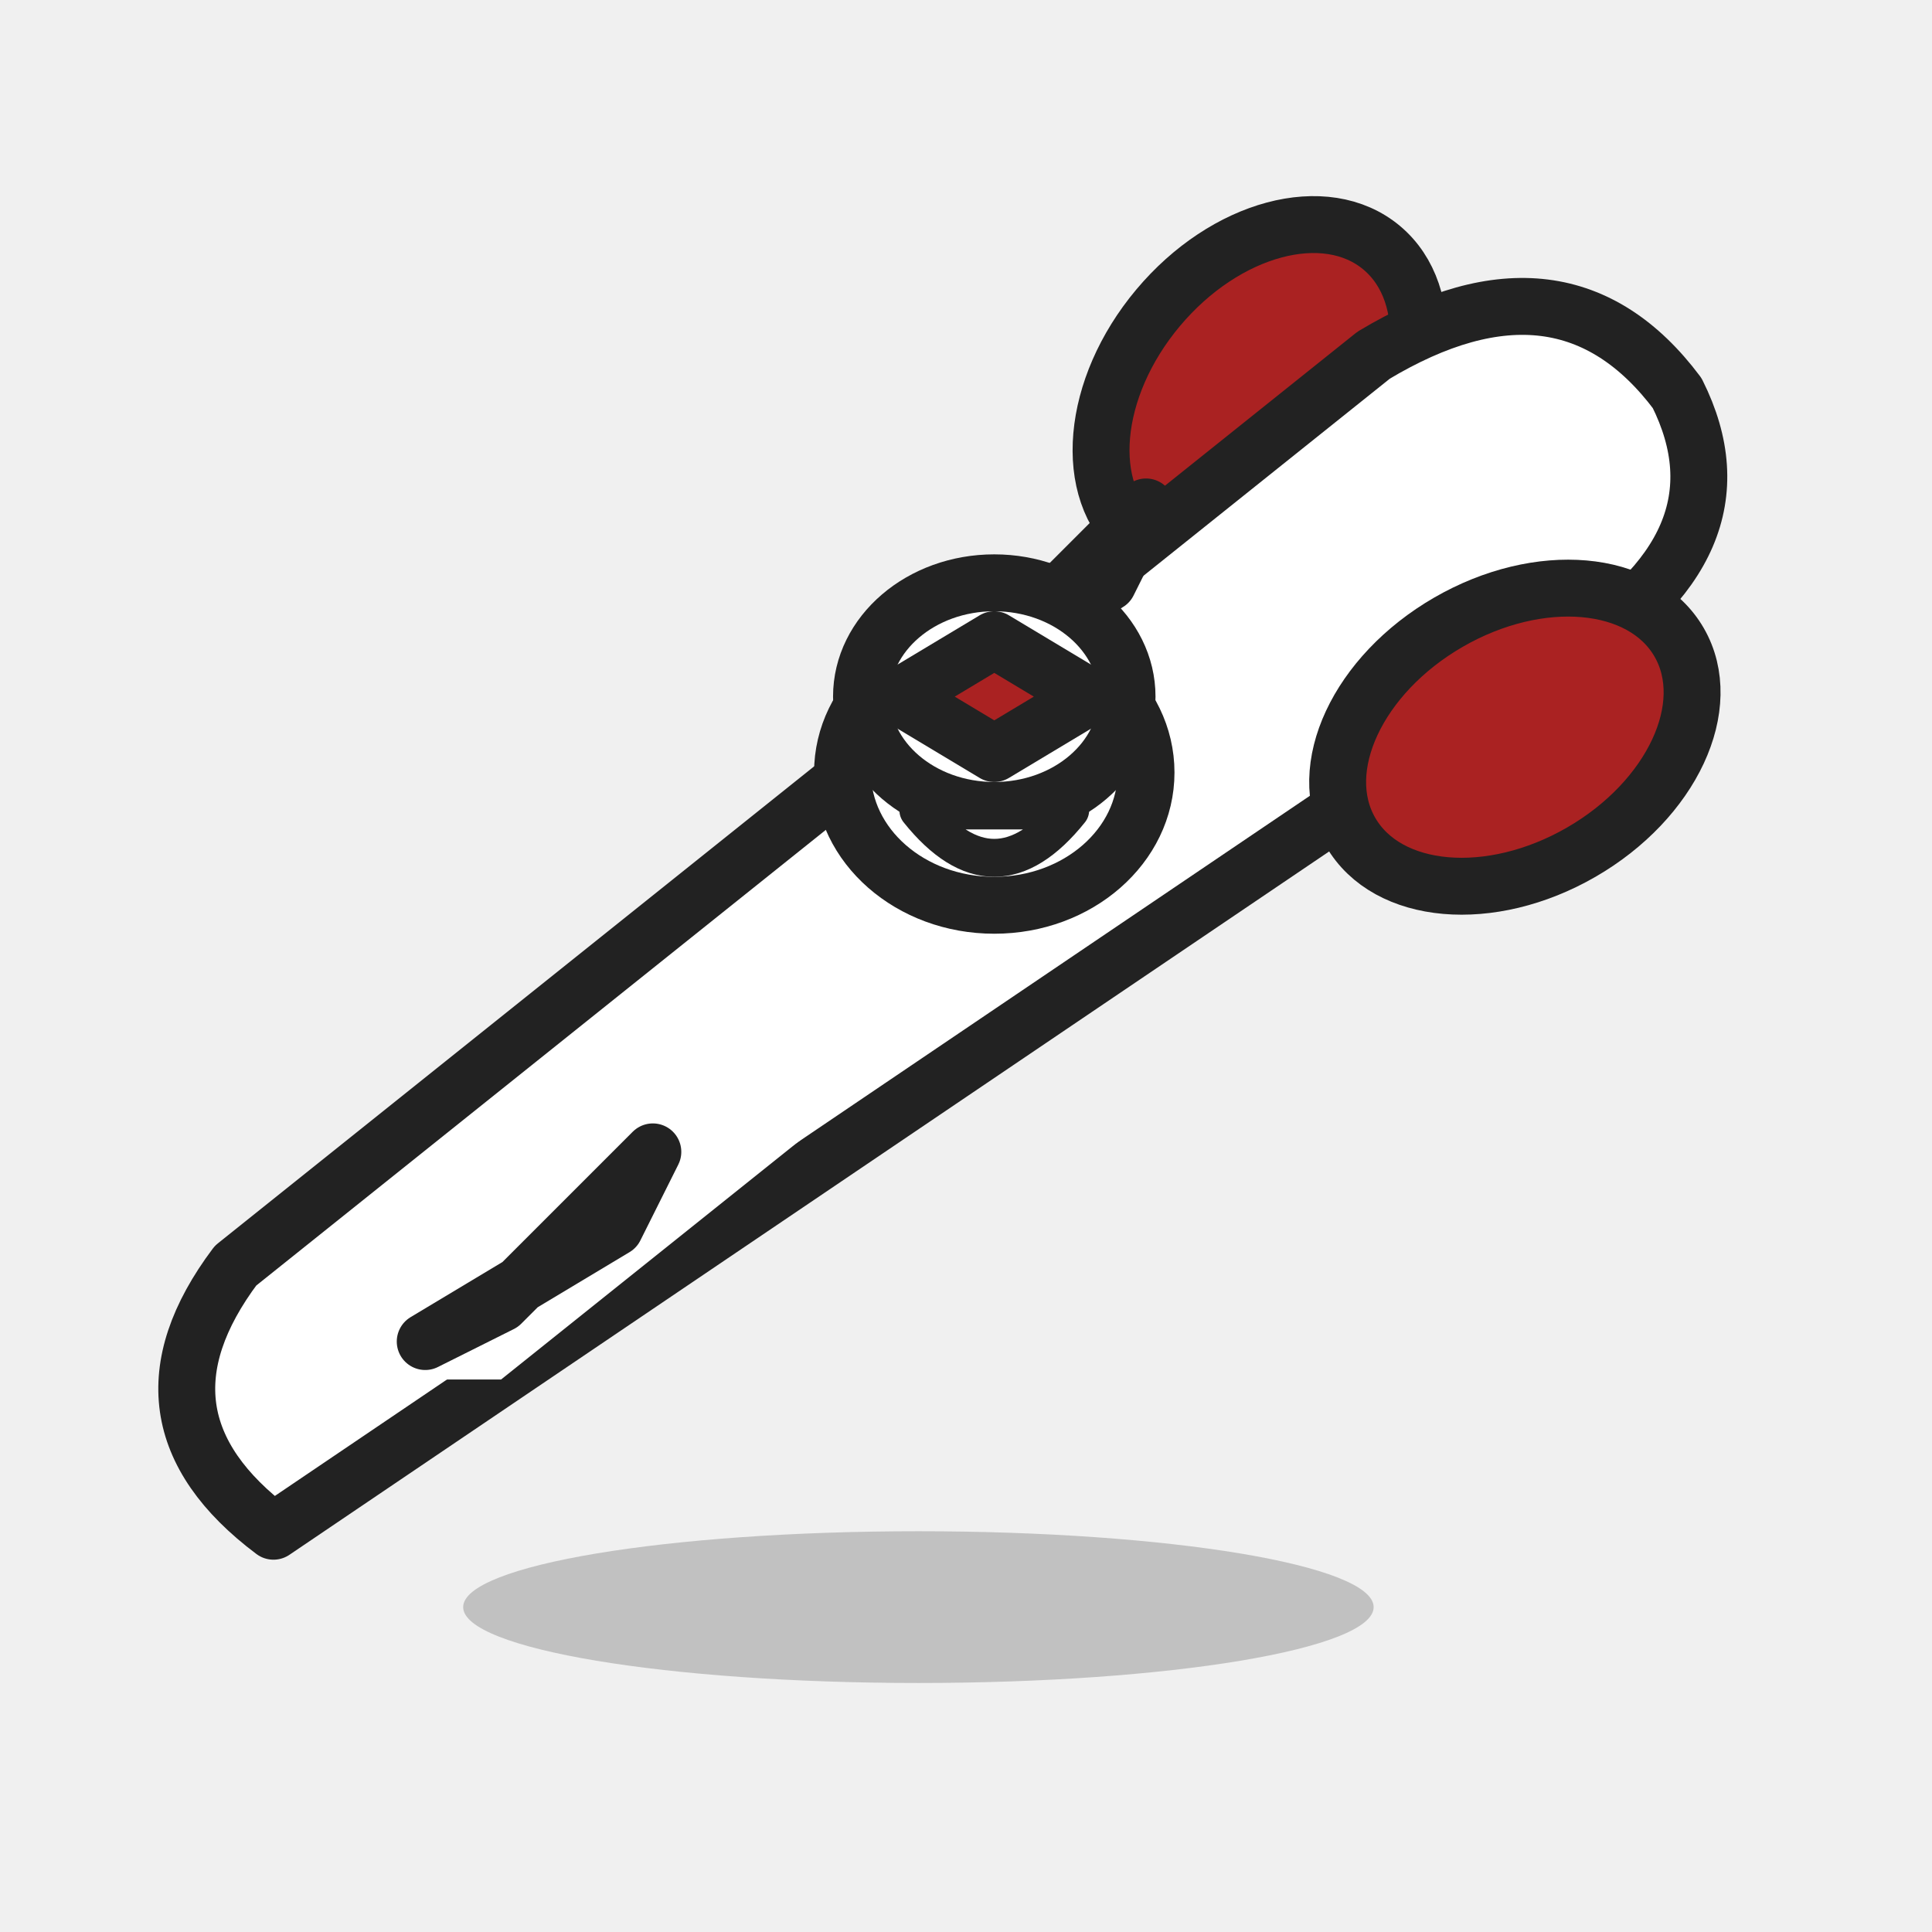
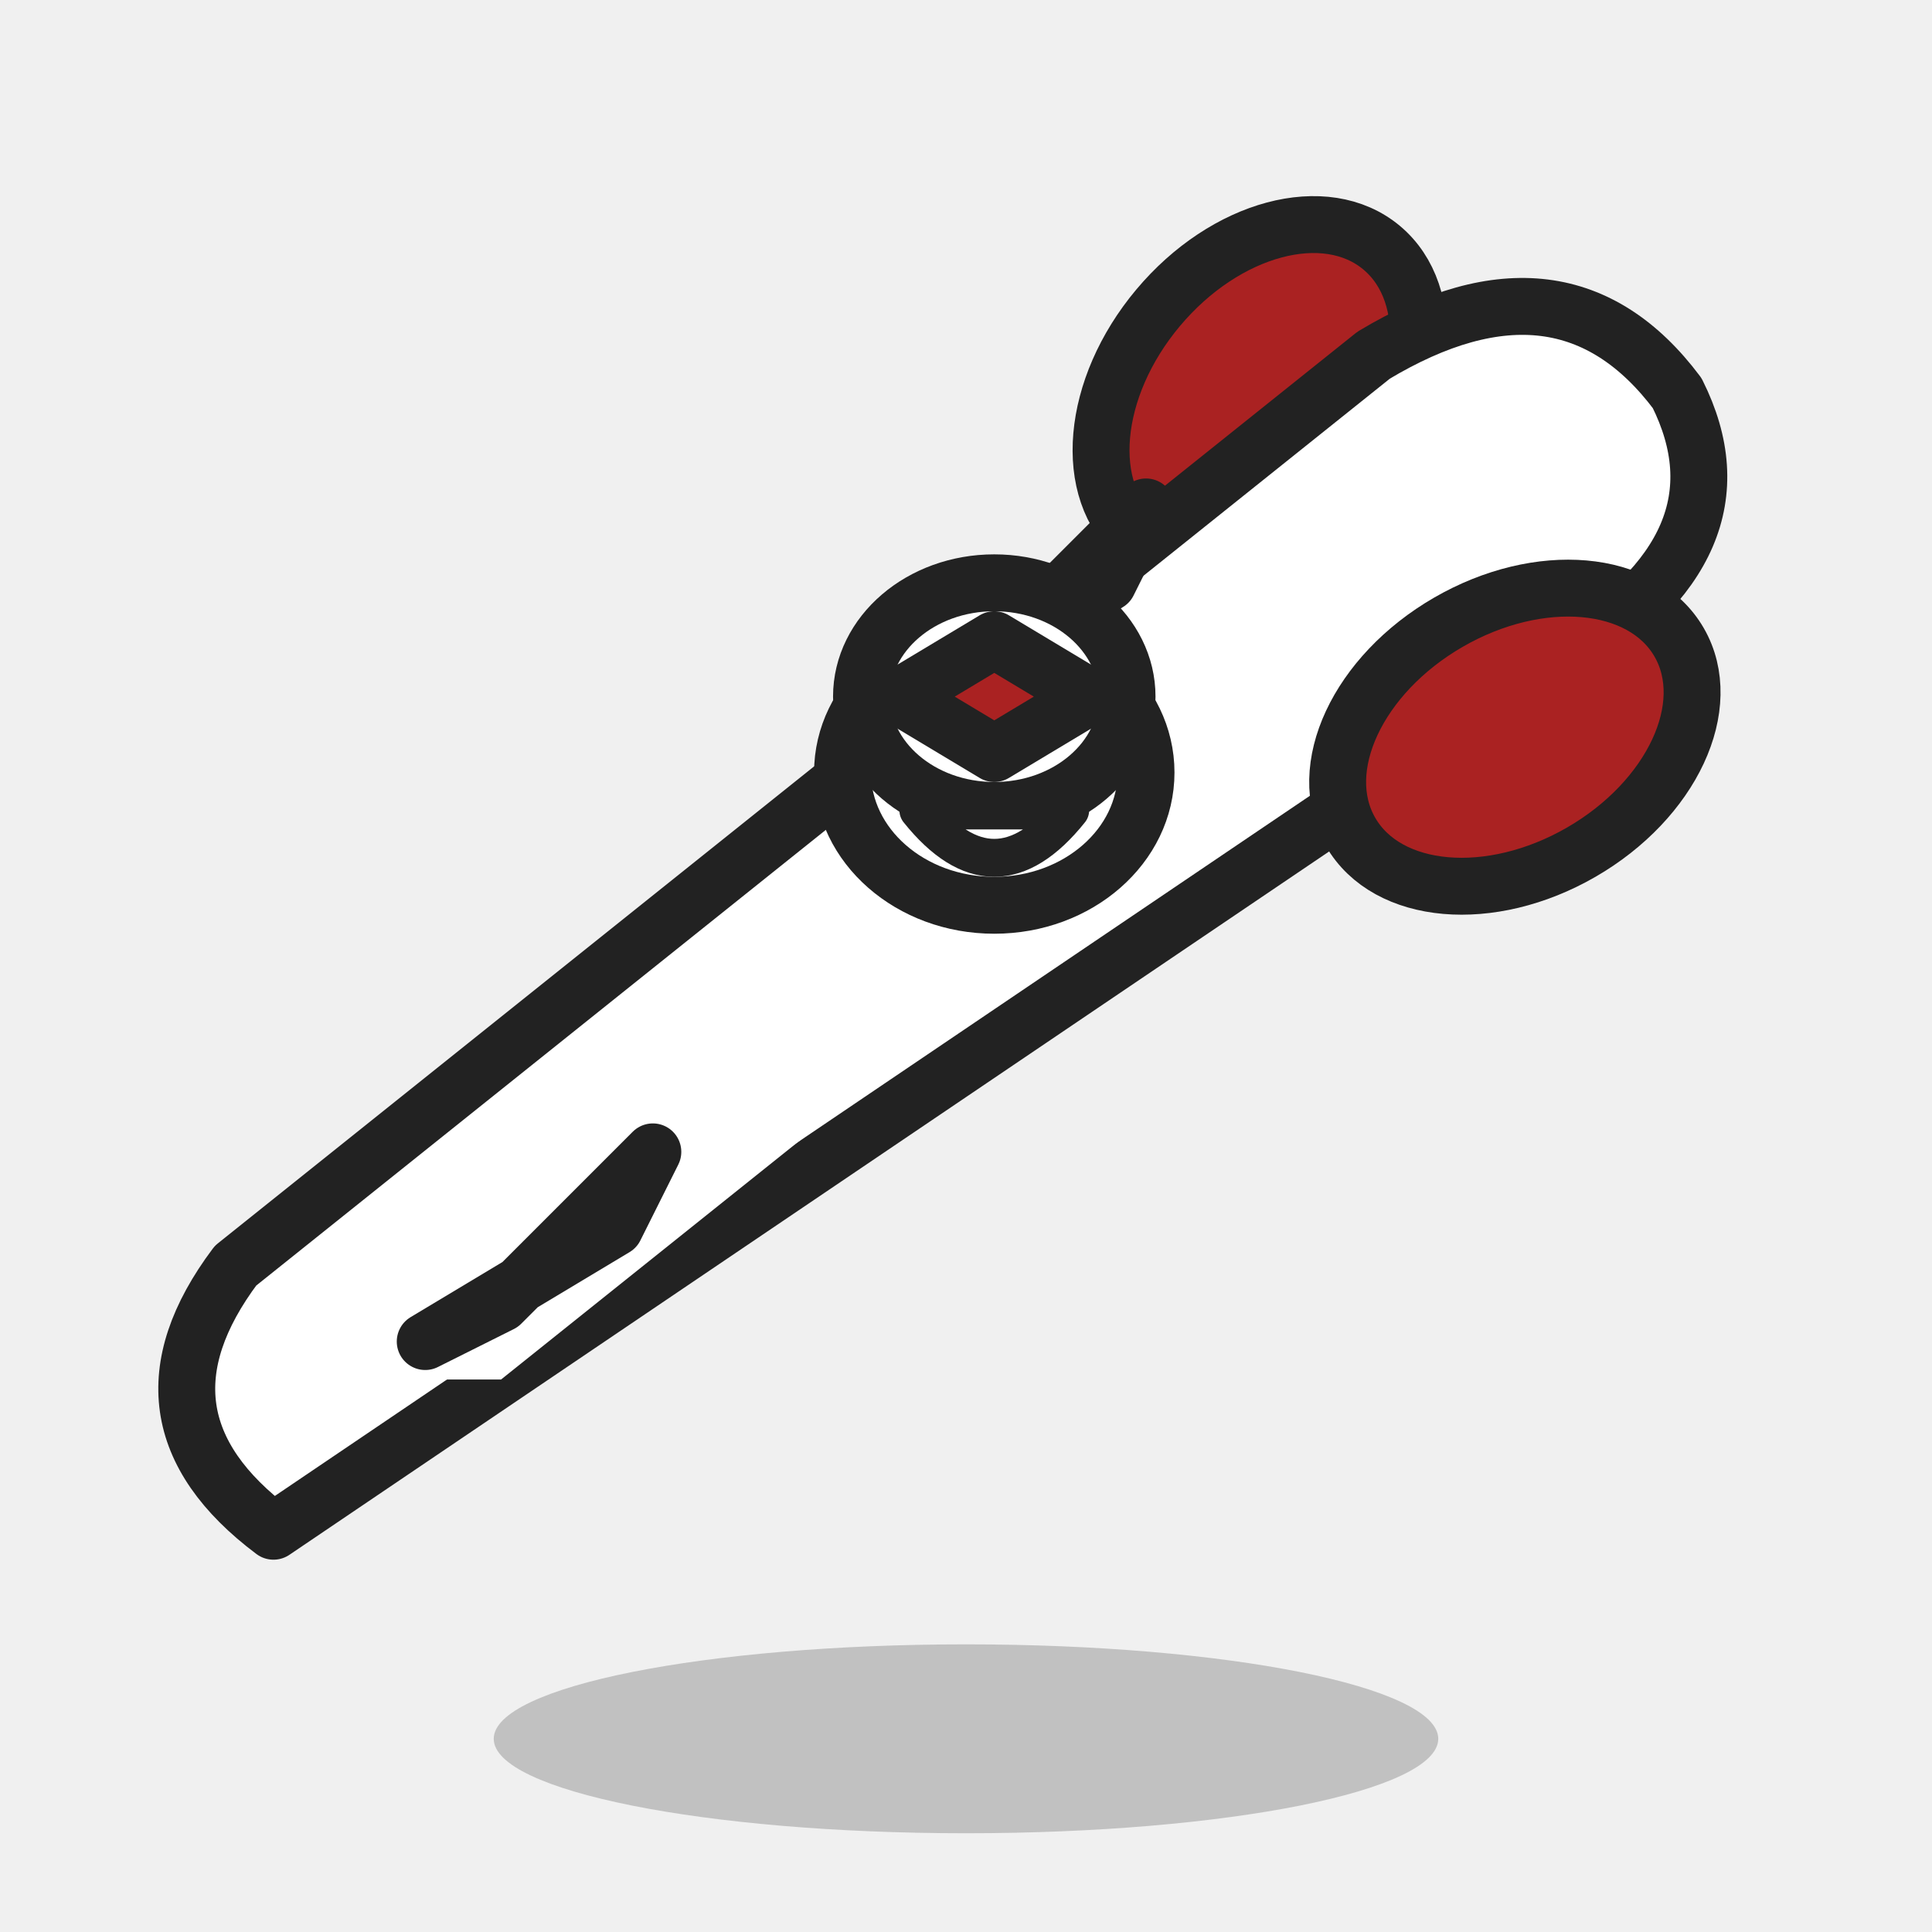
<svg xmlns="http://www.w3.org/2000/svg" viewBox="0 0 45 45">
+   <ellipse fill="#555" cx="22.5" cy="40.5" rx="11" ry="2.2" stroke="none" opacity="0.3" />
  <g transform="translate(22.5 39.2) scale(0.8033 0.8033) translate(-23.33 -46.15)">
    <g transform="translate(22.5 22.5) scale(1.1) translate(-22.5 -22.5)" stroke="#222" stroke-linecap="round" stroke-linejoin="round" stroke-width="1.5">
-       <ellipse fill="#555" cx="22" cy="42" rx="12" ry="2" stroke="none" opacity="0.3" />
      <ellipse fill="#a22" cx="31" cy="10" rx="5" ry="3.5" transform="rotate(-50 31 10)" />
      <path fill="#fff" d="M5 40 Q1 37 4 33 L34 9 Q39 6 42 10 Q44 14 39 17z" />
      <path fill="#fff" stroke="none" d="M8 36 L36 10 Q41 8 41 12 L11 36z" />
      <ellipse fill="#a22" cx="16" cy="34" rx="5" ry="3.5" transform="rotate(-30 -1 -14)" />
      <path fill="#fff" d="M14 32 L9 35 L11 34 L15 30z" />
      <path fill="#fff" d="M27 15 L22 18 L24 17 L28 13z" />
      <ellipse fill="#fff" cx="24" cy="20" rx="4" ry="3.5" />
      <ellipse fill="#fff" cx="24" cy="18" rx="3.5" ry="3" />
      <path fill="#a22" d="M21.5 18 L24 16.5 L26.5 18 L24 19.5z" />
      <path fill="#fff" stroke="#222" stroke-width="1" d="M22 21 Q24 23.5 26 21z" />
    </g>
  </g>
</svg>
